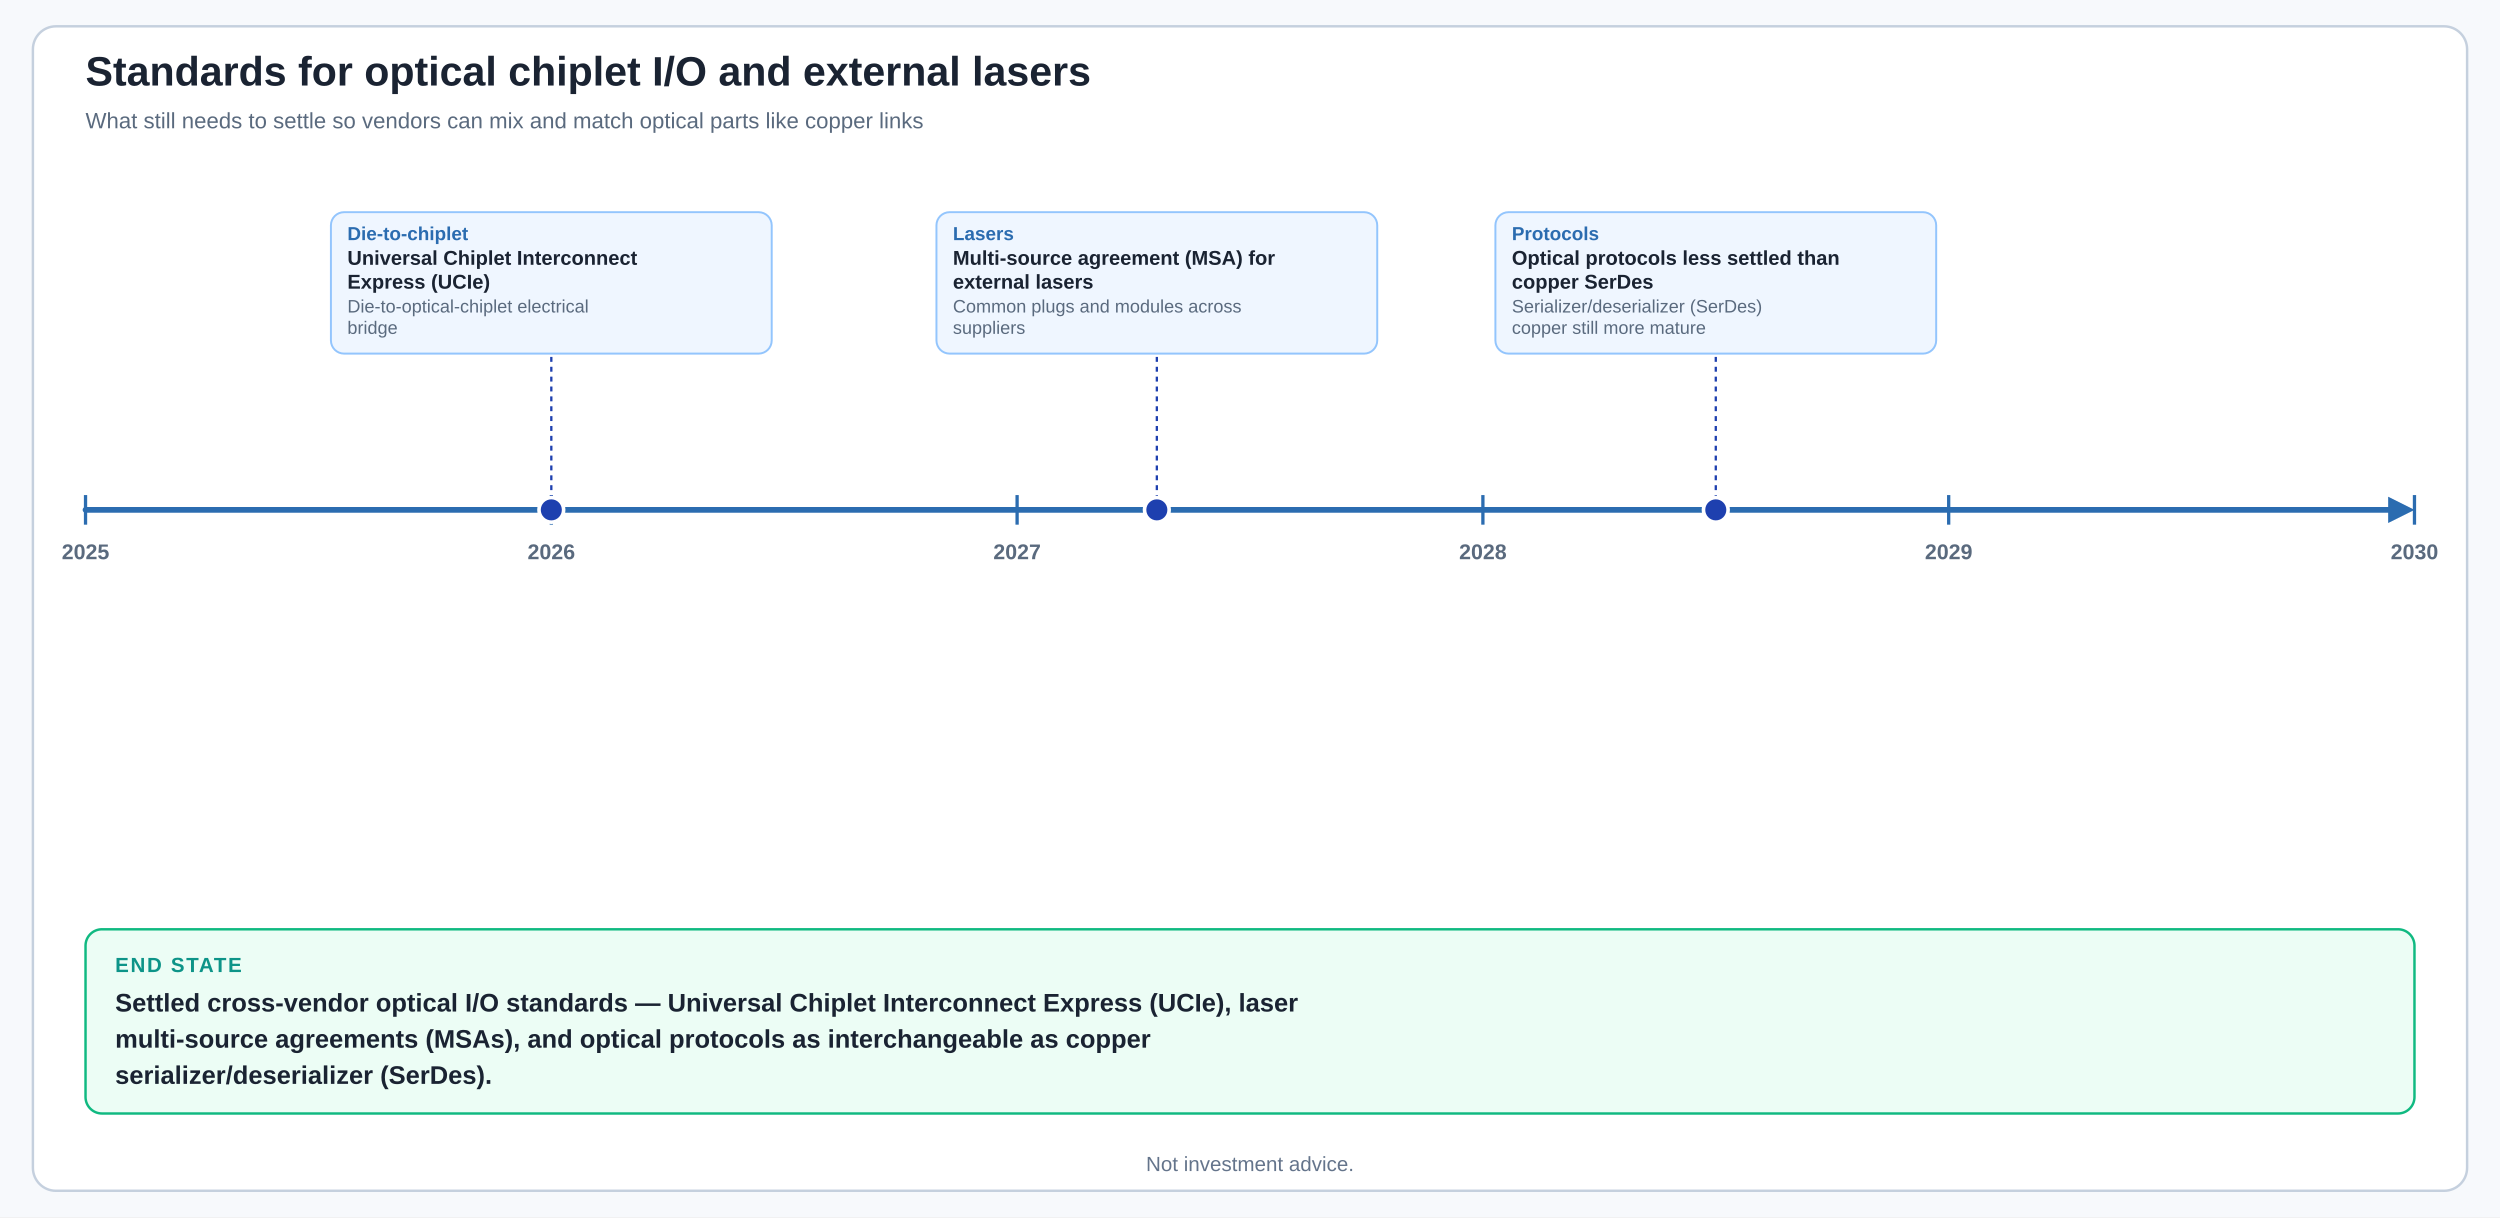
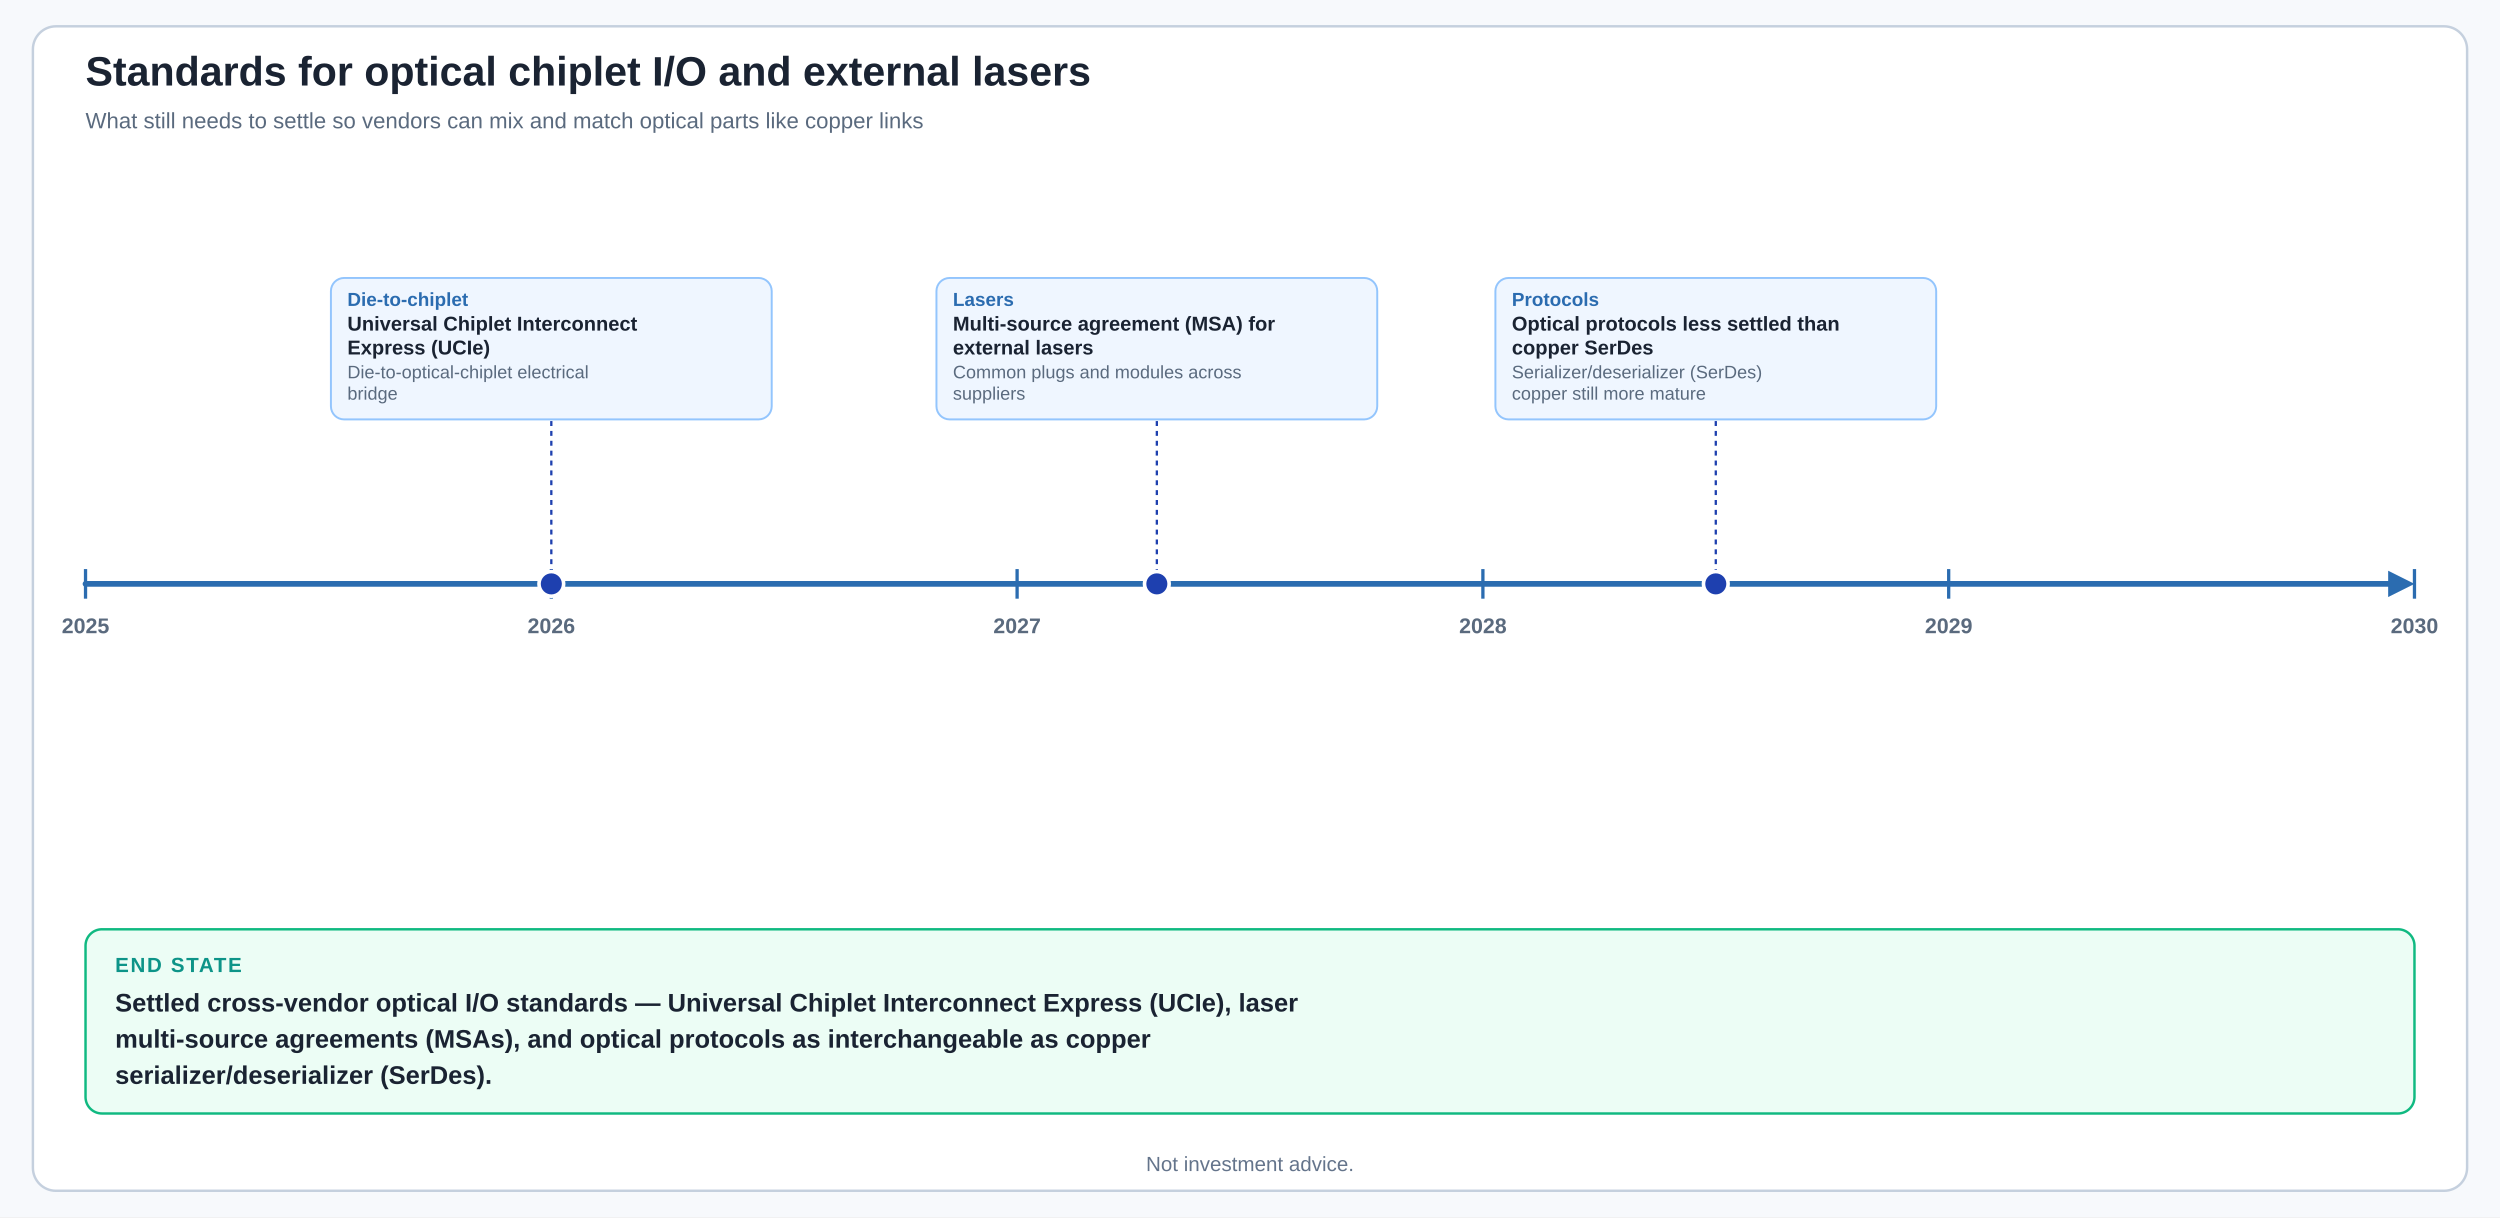
<svg xmlns="http://www.w3.org/2000/svg" width="1520" height="740" viewBox="0 0 1520 740" role="img" aria-labelledby="title desc">
  <rect width="1520" height="740" fill="#f7f9fc" />
  <rect x="20" y="16" width="1480" height="708" rx="14" fill="#ffffff" stroke="#c5d0de" stroke-width="1.5" />
  <text x="52" y="52" font-family="Segoe UI, Helvetica Neue, Arial, sans-serif" font-size="25" font-weight="700" fill="#1a2332">Standards for optical chiplet I/O and external lasers</text>
  <text x="52" y="78" font-family="Segoe UI, Helvetica Neue, Arial, sans-serif" font-size="13.5" fill="#5a6a7e">What still needs to settle so vendors can mix and match optical parts like copper links</text>
-   <line x1="52" y1="310" x2="1458" y2="310" stroke="#2b6cb0" stroke-width="3.5" stroke-linecap="round" />
-   <polygon points="1468,310 1452,302 1452,318" fill="#2b6cb0" />
-   <line x1="52.0" y1="301" x2="52.0" y2="319" stroke="#2b6cb0" stroke-width="2" />
-   <text x="52.0" y="340" text-anchor="middle" font-family="Segoe UI, Helvetica Neue, Arial, sans-serif" font-size="13" font-weight="600" fill="#5a6a7e">2025</text>
-   <line x1="335.2" y1="301" x2="335.2" y2="319" stroke="#2b6cb0" stroke-width="2" />
-   <text x="335.2" y="340" text-anchor="middle" font-family="Segoe UI, Helvetica Neue, Arial, sans-serif" font-size="13" font-weight="600" fill="#5a6a7e">2026</text>
-   <line x1="618.4" y1="301" x2="618.4" y2="319" stroke="#2b6cb0" stroke-width="2" />
-   <text x="618.4" y="340" text-anchor="middle" font-family="Segoe UI, Helvetica Neue, Arial, sans-serif" font-size="13" font-weight="600" fill="#5a6a7e">2027</text>
-   <line x1="901.6" y1="301" x2="901.6" y2="319" stroke="#2b6cb0" stroke-width="2" />
-   <text x="901.6" y="340" text-anchor="middle" font-family="Segoe UI, Helvetica Neue, Arial, sans-serif" font-size="13" font-weight="600" fill="#5a6a7e">2028</text>
-   <line x1="1184.8" y1="301" x2="1184.8" y2="319" stroke="#2b6cb0" stroke-width="2" />
-   <text x="1184.8" y="340" text-anchor="middle" font-family="Segoe UI, Helvetica Neue, Arial, sans-serif" font-size="13" font-weight="600" fill="#5a6a7e">2029</text>
-   <line x1="1468.0" y1="301" x2="1468.0" y2="319" stroke="#2b6cb0" stroke-width="2" />
-   <text x="1468.0" y="340" text-anchor="middle" font-family="Segoe UI, Helvetica Neue, Arial, sans-serif" font-size="13" font-weight="600" fill="#5a6a7e">2030</text>
-   <line x1="335.2" y1="310" x2="335.2" y2="215" stroke="#1e40af" stroke-width="1.4" stroke-dasharray="3 3" />
-   <circle cx="335.2" cy="310" r="7.5" fill="#1e40af" stroke="#fff" stroke-width="2.2" />
-   <rect x="201.2" y="129" width="268" height="86" rx="8" fill="#eff6ff" stroke="#93c5fd" stroke-width="1.2" />
-   <text x="211.2" y="146" font-family="Segoe UI, Helvetica Neue, Arial, sans-serif" font-size="11.5" font-weight="700" fill="#2b6cb0">Die-to-chiplet</text>
-   <text x="211.2" y="161" font-family="Segoe UI, Helvetica Neue, Arial, sans-serif" font-size="12.2" font-weight="600" fill="#1a2332">Universal Chiplet Interconnect</text>
-   <text x="211.2" y="175.5" font-family="Segoe UI, Helvetica Neue, Arial, sans-serif" font-size="12.2" font-weight="600" fill="#1a2332">Express (UCIe)</text>
-   <text x="211.2" y="190.0" font-family="Segoe UI, Helvetica Neue, Arial, sans-serif" font-size="11" fill="#5a6a7e">Die-to-optical-chiplet electrical</text>
-   <text x="211.2" y="203.0" font-family="Segoe UI, Helvetica Neue, Arial, sans-serif" font-size="11" fill="#5a6a7e">bridge</text>
-   <line x1="703.36" y1="310" x2="703.36" y2="215" stroke="#1e40af" stroke-width="1.4" stroke-dasharray="3 3" />
-   <circle cx="703.36" cy="310" r="7.5" fill="#1e40af" stroke="#fff" stroke-width="2.2" />
-   <rect x="569.36" y="129" width="268" height="86" rx="8" fill="#eff6ff" stroke="#93c5fd" stroke-width="1.2" />
-   <text x="579.36" y="146" font-family="Segoe UI, Helvetica Neue, Arial, sans-serif" font-size="11.5" font-weight="700" fill="#2b6cb0">Lasers</text>
-   <text x="579.36" y="161" font-family="Segoe UI, Helvetica Neue, Arial, sans-serif" font-size="12.2" font-weight="600" fill="#1a2332">Multi-source agreement (MSA) for</text>
-   <text x="579.36" y="175.5" font-family="Segoe UI, Helvetica Neue, Arial, sans-serif" font-size="12.2" font-weight="600" fill="#1a2332">external lasers</text>
-   <text x="579.36" y="190.0" font-family="Segoe UI, Helvetica Neue, Arial, sans-serif" font-size="11" fill="#5a6a7e">Common plugs and modules across</text>
-   <text x="579.36" y="203.0" font-family="Segoe UI, Helvetica Neue, Arial, sans-serif" font-size="11" fill="#5a6a7e">suppliers</text>
-   <line x1="1043.2" y1="310" x2="1043.2" y2="215" stroke="#1e40af" stroke-width="1.4" stroke-dasharray="3 3" />
-   <circle cx="1043.2" cy="310" r="7.5" fill="#1e40af" stroke="#fff" stroke-width="2.2" />
-   <rect x="909.2" y="129" width="268" height="86" rx="8" fill="#eff6ff" stroke="#93c5fd" stroke-width="1.2" />
-   <text x="919.2" y="146" font-family="Segoe UI, Helvetica Neue, Arial, sans-serif" font-size="11.5" font-weight="700" fill="#2b6cb0">Protocols</text>
-   <text x="919.2" y="161" font-family="Segoe UI, Helvetica Neue, Arial, sans-serif" font-size="12.2" font-weight="600" fill="#1a2332">Optical protocols less settled than</text>
-   <text x="919.2" y="175.5" font-family="Segoe UI, Helvetica Neue, Arial, sans-serif" font-size="12.2" font-weight="600" fill="#1a2332">copper SerDes</text>
-   <text x="919.2" y="190.0" font-family="Segoe UI, Helvetica Neue, Arial, sans-serif" font-size="11" fill="#5a6a7e">Serializer/deserializer (SerDes)</text>
-   <text x="919.2" y="203.0" font-family="Segoe UI, Helvetica Neue, Arial, sans-serif" font-size="11" fill="#5a6a7e">copper still more mature</text>
+   <line x1="52" y1="355" x2="1458" y2="355" stroke="#2b6cb0" stroke-width="3.5" stroke-linecap="round" />
+   <polygon points="1468,355 1452,347 1452,363" fill="#2b6cb0" />
+   <line x1="52.0" y1="346" x2="52.0" y2="364" stroke="#2b6cb0" stroke-width="2" />
+   <text x="52.0" y="385" text-anchor="middle" font-family="Segoe UI, Helvetica Neue, Arial, sans-serif" font-size="13" font-weight="600" fill="#5a6a7e">2025</text>
+   <line x1="335.2" y1="346" x2="335.2" y2="364" stroke="#2b6cb0" stroke-width="2" />
+   <text x="335.2" y="385" text-anchor="middle" font-family="Segoe UI, Helvetica Neue, Arial, sans-serif" font-size="13" font-weight="600" fill="#5a6a7e">2026</text>
+   <line x1="618.4" y1="346" x2="618.4" y2="364" stroke="#2b6cb0" stroke-width="2" />
+   <text x="618.4" y="385" text-anchor="middle" font-family="Segoe UI, Helvetica Neue, Arial, sans-serif" font-size="13" font-weight="600" fill="#5a6a7e">2027</text>
+   <line x1="901.6" y1="346" x2="901.6" y2="364" stroke="#2b6cb0" stroke-width="2" />
+   <text x="901.6" y="385" text-anchor="middle" font-family="Segoe UI, Helvetica Neue, Arial, sans-serif" font-size="13" font-weight="600" fill="#5a6a7e">2028</text>
+   <line x1="1184.8" y1="346" x2="1184.8" y2="364" stroke="#2b6cb0" stroke-width="2" />
+   <text x="1184.8" y="385" text-anchor="middle" font-family="Segoe UI, Helvetica Neue, Arial, sans-serif" font-size="13" font-weight="600" fill="#5a6a7e">2029</text>
+   <line x1="1468.0" y1="346" x2="1468.0" y2="364" stroke="#2b6cb0" stroke-width="2" />
+   <text x="1468.0" y="385" text-anchor="middle" font-family="Segoe UI, Helvetica Neue, Arial, sans-serif" font-size="13" font-weight="600" fill="#5a6a7e">2030</text>
+   <line x1="335.2" y1="355" x2="335.2" y2="255" stroke="#1e40af" stroke-width="1.4" stroke-dasharray="3 3" />
+   <circle cx="335.2" cy="355" r="7.5" fill="#1e40af" stroke="#fff" stroke-width="2.2" />
+   <rect x="201.2" y="169" width="268" height="86" rx="8" fill="#eff6ff" stroke="#93c5fd" stroke-width="1.2" />
+   <text x="211.2" y="186" font-family="Segoe UI, Helvetica Neue, Arial, sans-serif" font-size="11.5" font-weight="700" fill="#2b6cb0">Die-to-chiplet</text>
+   <text x="211.2" y="201" font-family="Segoe UI, Helvetica Neue, Arial, sans-serif" font-size="12.2" font-weight="600" fill="#1a2332">Universal Chiplet Interconnect</text>
+   <text x="211.2" y="215.5" font-family="Segoe UI, Helvetica Neue, Arial, sans-serif" font-size="12.2" font-weight="600" fill="#1a2332">Express (UCIe)</text>
+   <text x="211.2" y="230.0" font-family="Segoe UI, Helvetica Neue, Arial, sans-serif" font-size="11" fill="#5a6a7e">Die-to-optical-chiplet electrical</text>
+   <text x="211.2" y="243.0" font-family="Segoe UI, Helvetica Neue, Arial, sans-serif" font-size="11" fill="#5a6a7e">bridge</text>
+   <line x1="703.36" y1="355" x2="703.36" y2="255" stroke="#1e40af" stroke-width="1.4" stroke-dasharray="3 3" />
+   <circle cx="703.36" cy="355" r="7.5" fill="#1e40af" stroke="#fff" stroke-width="2.2" />
+   <rect x="569.36" y="169" width="268" height="86" rx="8" fill="#eff6ff" stroke="#93c5fd" stroke-width="1.2" />
+   <text x="579.36" y="186" font-family="Segoe UI, Helvetica Neue, Arial, sans-serif" font-size="11.5" font-weight="700" fill="#2b6cb0">Lasers</text>
+   <text x="579.36" y="201" font-family="Segoe UI, Helvetica Neue, Arial, sans-serif" font-size="12.2" font-weight="600" fill="#1a2332">Multi-source agreement (MSA) for</text>
+   <text x="579.36" y="215.5" font-family="Segoe UI, Helvetica Neue, Arial, sans-serif" font-size="12.2" font-weight="600" fill="#1a2332">external lasers</text>
+   <text x="579.36" y="230.0" font-family="Segoe UI, Helvetica Neue, Arial, sans-serif" font-size="11" fill="#5a6a7e">Common plugs and modules across</text>
+   <text x="579.36" y="243.0" font-family="Segoe UI, Helvetica Neue, Arial, sans-serif" font-size="11" fill="#5a6a7e">suppliers</text>
+   <line x1="1043.2" y1="355" x2="1043.2" y2="255" stroke="#1e40af" stroke-width="1.4" stroke-dasharray="3 3" />
+   <circle cx="1043.2" cy="355" r="7.5" fill="#1e40af" stroke="#fff" stroke-width="2.2" />
+   <rect x="909.2" y="169" width="268" height="86" rx="8" fill="#eff6ff" stroke="#93c5fd" stroke-width="1.2" />
+   <text x="919.2" y="186" font-family="Segoe UI, Helvetica Neue, Arial, sans-serif" font-size="11.5" font-weight="700" fill="#2b6cb0">Protocols</text>
+   <text x="919.2" y="201" font-family="Segoe UI, Helvetica Neue, Arial, sans-serif" font-size="12.2" font-weight="600" fill="#1a2332">Optical protocols less settled than</text>
+   <text x="919.2" y="215.5" font-family="Segoe UI, Helvetica Neue, Arial, sans-serif" font-size="12.2" font-weight="600" fill="#1a2332">copper SerDes</text>
+   <text x="919.2" y="230.0" font-family="Segoe UI, Helvetica Neue, Arial, sans-serif" font-size="11" fill="#5a6a7e">Serializer/deserializer (SerDes)</text>
+   <text x="919.2" y="243.0" font-family="Segoe UI, Helvetica Neue, Arial, sans-serif" font-size="11" fill="#5a6a7e">copper still more mature</text>
  <rect x="52" y="565" width="1416" height="112" rx="10" fill="#ecfdf5" stroke="#10b981" stroke-width="1.5" />
  <text x="70" y="591" font-family="Segoe UI, Helvetica Neue, Arial, sans-serif" font-size="12.5" font-weight="700" fill="#0d9488" letter-spacing="0.08em">END STATE</text>
  <text x="70" y="615" font-family="Segoe UI, Helvetica Neue, Arial, sans-serif" font-size="15.5" font-weight="600" fill="#1a2332">Settled cross-vendor optical I/O standards — Universal Chiplet Interconnect Express (UCIe), laser</text>
  <text x="70" y="637" font-family="Segoe UI, Helvetica Neue, Arial, sans-serif" font-size="15.5" font-weight="600" fill="#1a2332">multi-source agreements (MSAs), and optical protocols as interchangeable as copper</text>
  <text x="70" y="659" font-family="Segoe UI, Helvetica Neue, Arial, sans-serif" font-size="15.5" font-weight="600" fill="#1a2332">serializer/deserializer (SerDes).</text>
  <text x="760.0" y="712" text-anchor="middle" font-family="Segoe UI, Helvetica Neue, Arial, sans-serif" font-size="12.5" fill="#64748b">Not investment advice.</text>
</svg>
